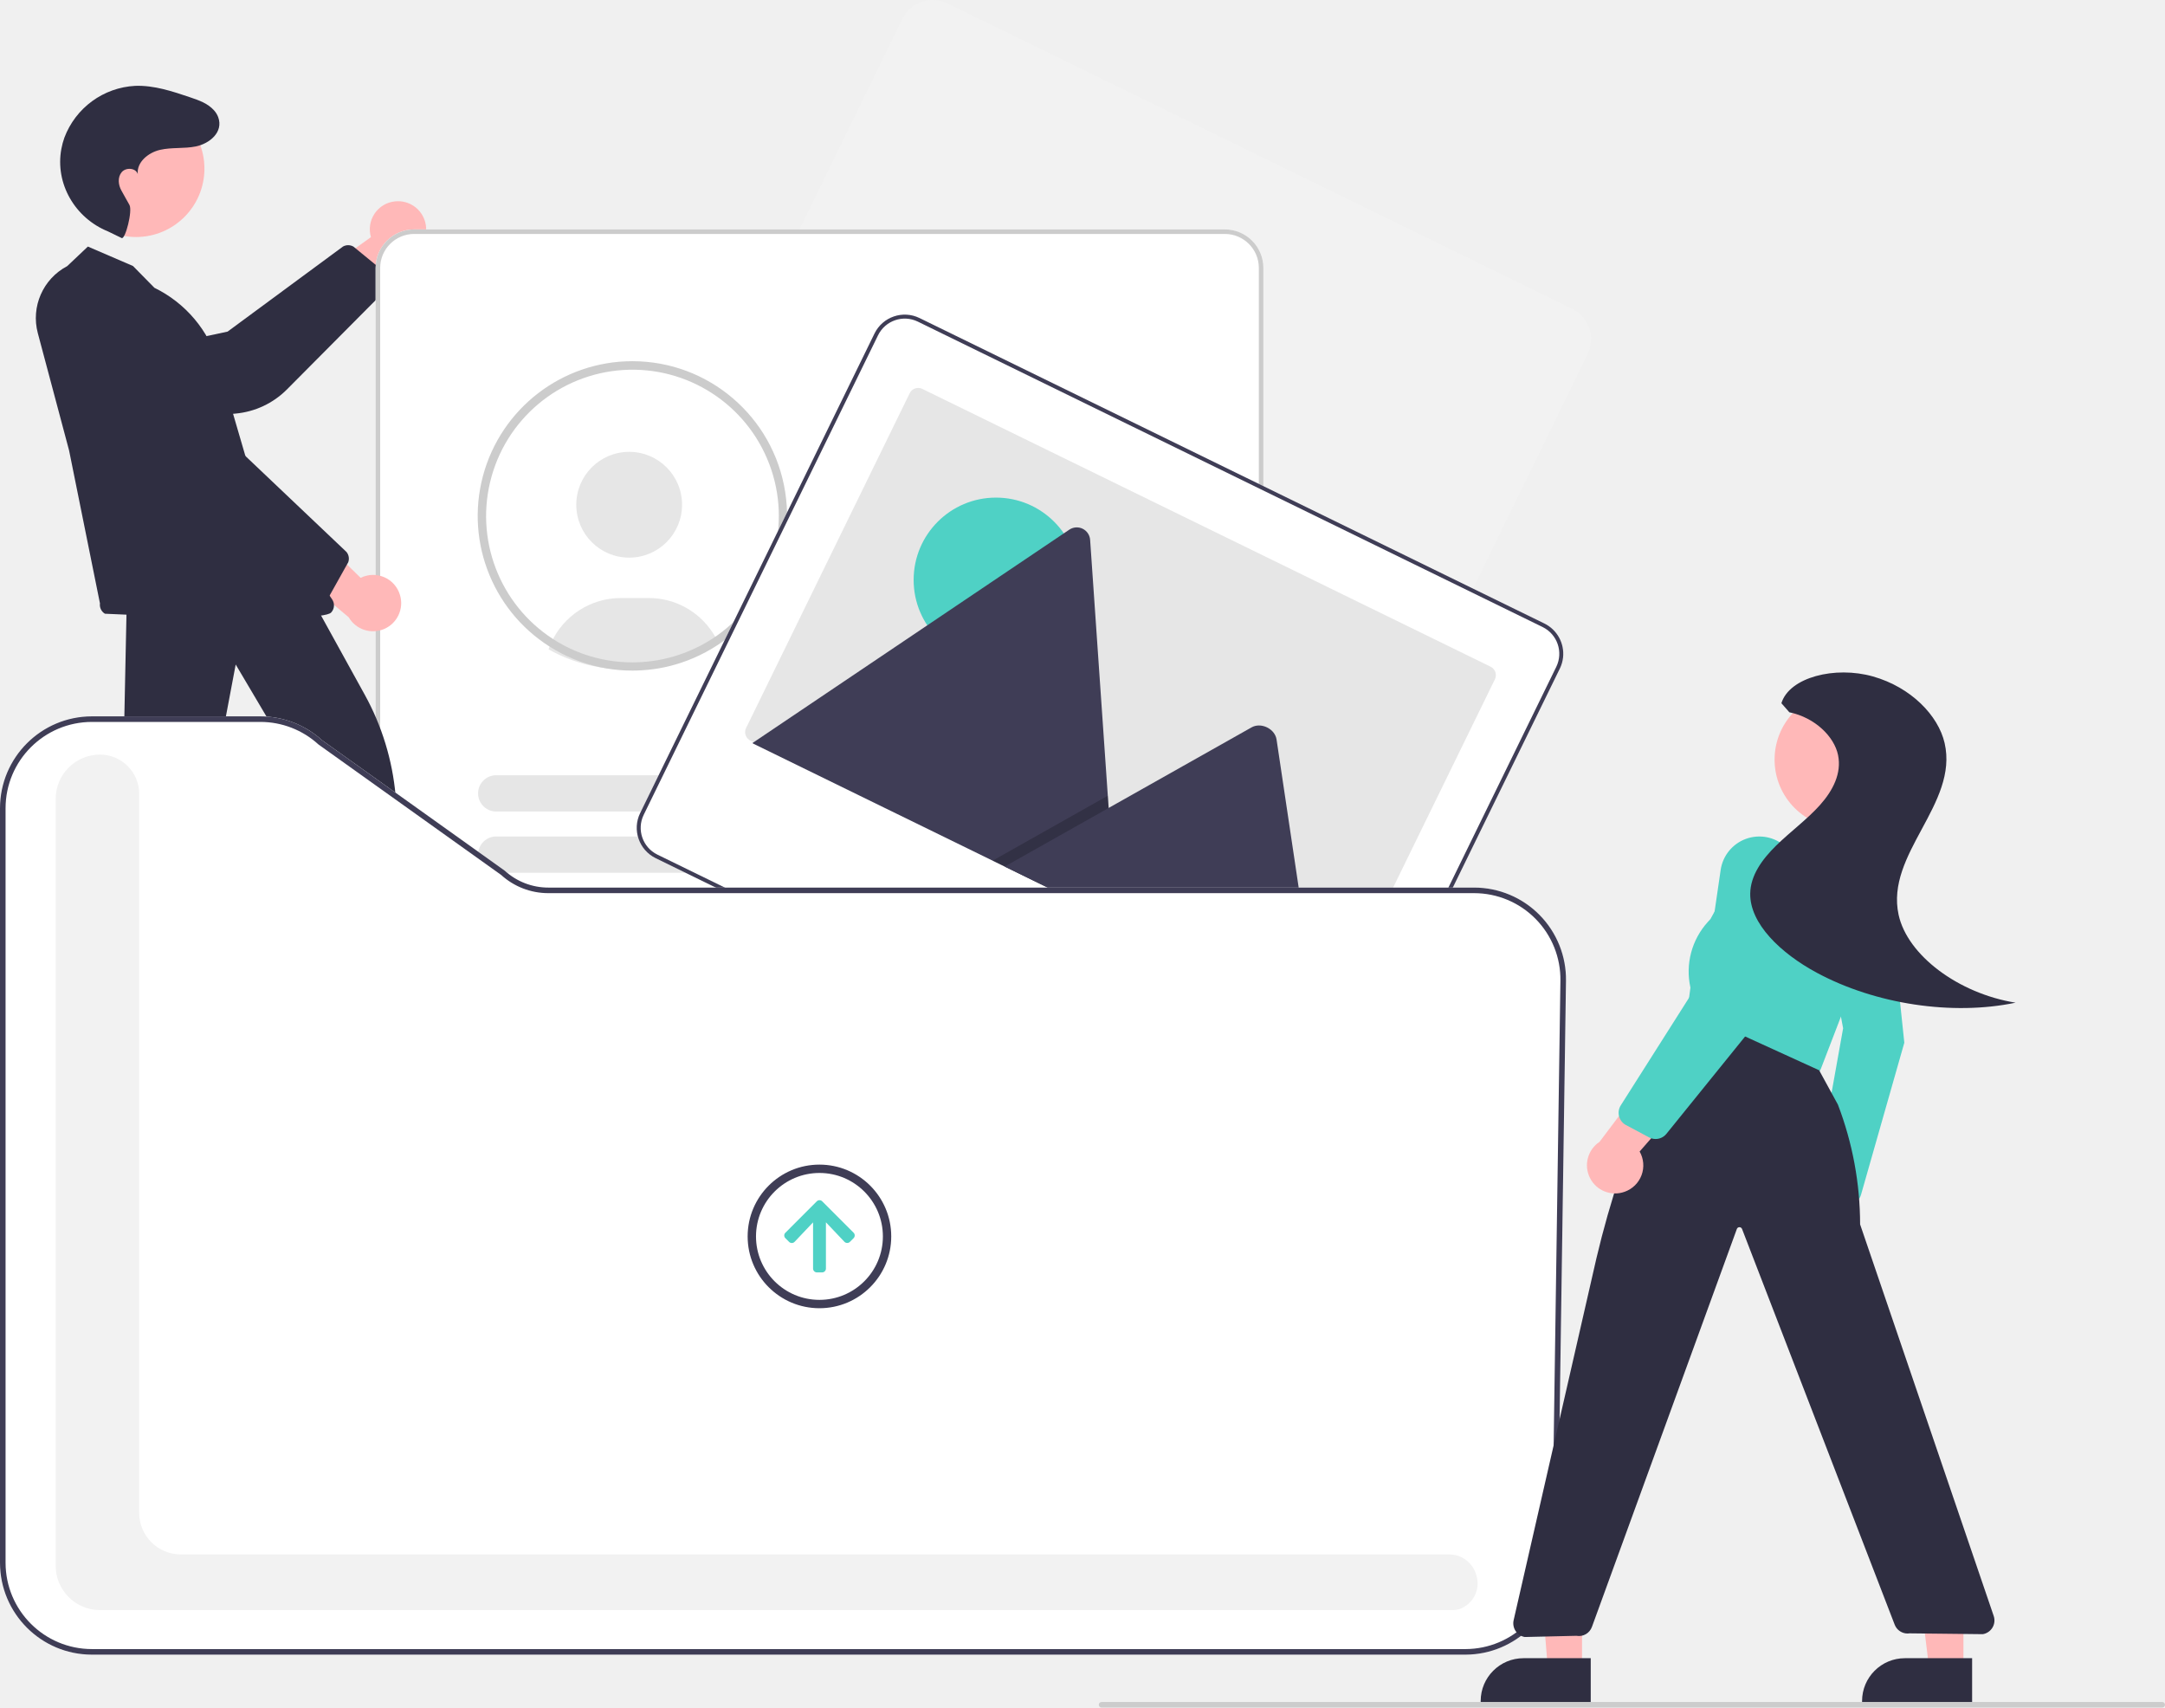
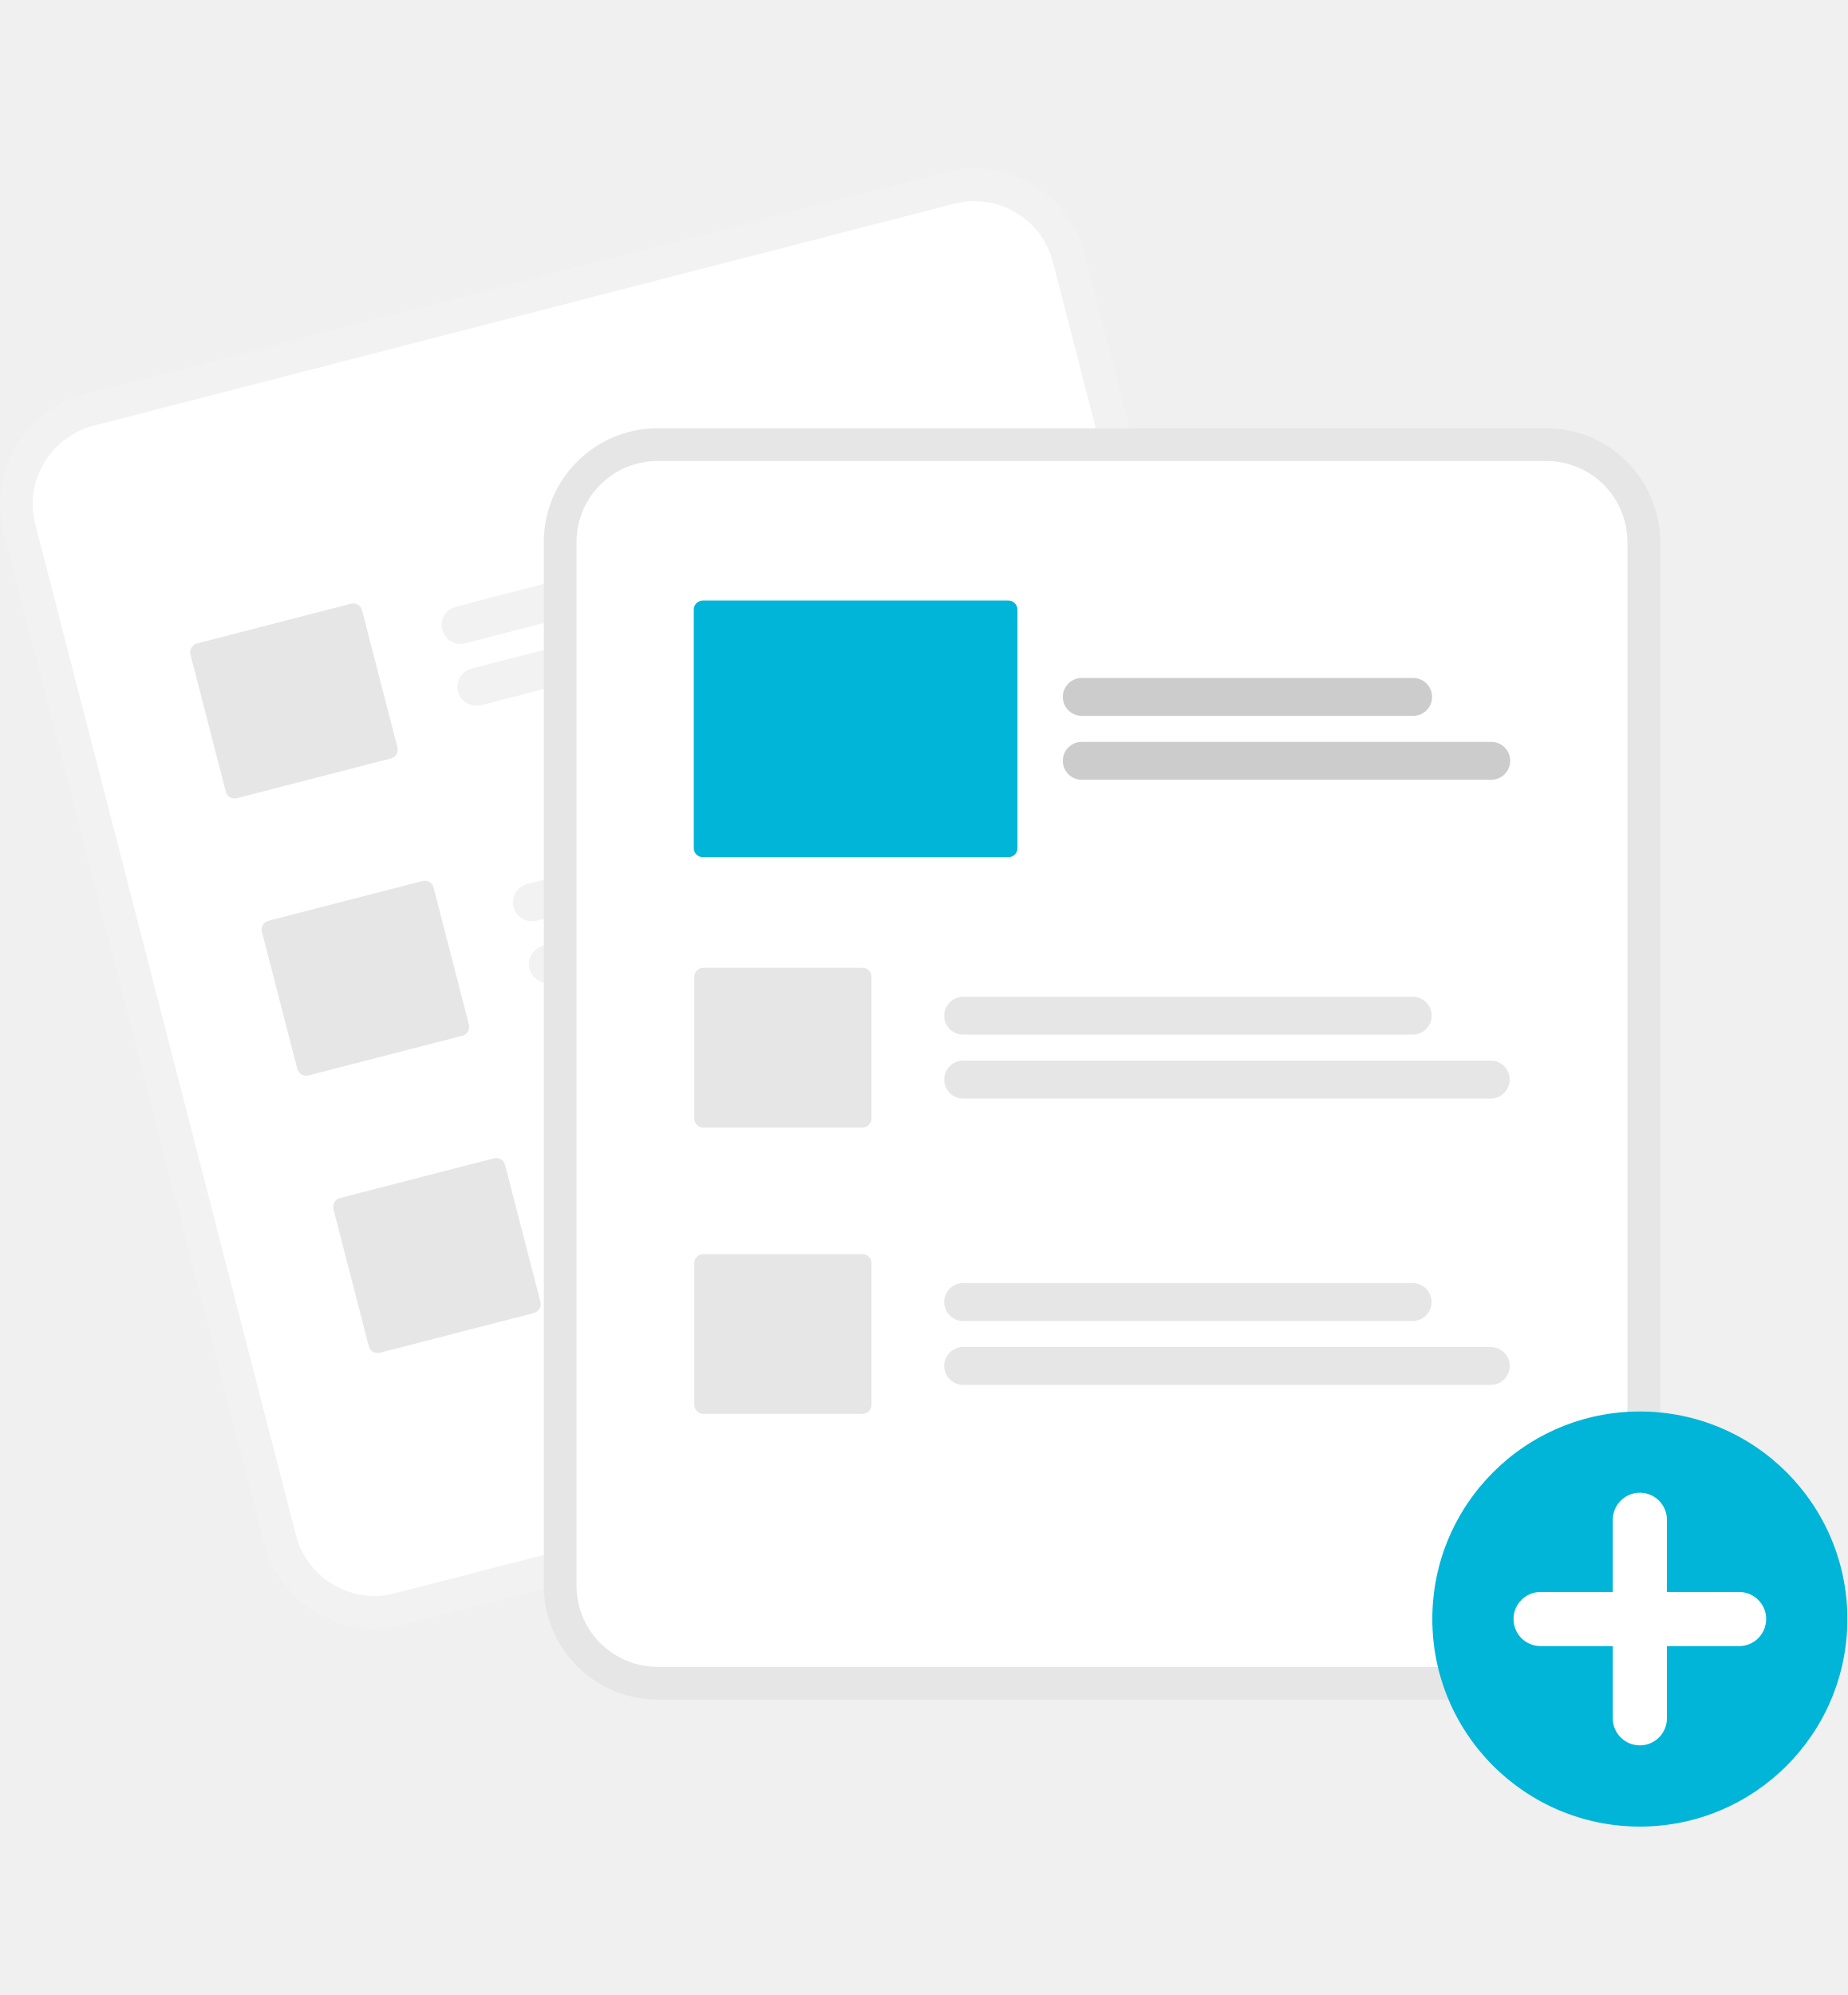
- <svg xmlns="http://www.w3.org/2000/svg" id="b340c189-66f3-4f05-9055-65c54b2ae483" data-name="Layer 1" width="777.697" height="613.285" viewBox="0 0 777.697 613.285">
-   <path d="M352.946,215.692a10.056,10.056,0,0,0-8.543,12.836l-29.075,20.776,17.331,6.669,24.953-20.752a10.11,10.11,0,0,0-4.666-19.53Z" transform="translate(-211.1516 -143.3574)" fill="#ffb8b8" />
-   <path d="M350.242,246.986l-36.064,36.287a29.896,29.896,0,0,1-18.419,8.63l-44.563,4.066a12.28,12.28,0,0,1-9.115-2.865,11.996,11.996,0,0,1,5.293-20.951l45.526-9.694,41.448-30.553a3.793,3.793,0,0,1,3.769.028l11.272,9.234a3.703,3.703,0,0,1,1.868,3.886A3.618,3.618,0,0,1,350.242,246.986Z" transform="translate(-211.1516 -143.3574)" fill="#2f2e41" />
-   <path d="M782.628,266.487a12.132,12.132,0,0,0-6.718-12.199L551.469,144.591a12.1,12.1,0,0,0-16.186,5.551l-.004.008L451.099,322.384a12.121,12.121,0,0,0,5.56,16.19L681.1,448.271a12.121,12.121,0,0,0,16.19-5.56l84.18-172.234A12.012,12.012,0,0,0,782.628,266.487Z" transform="translate(-211.1516 -143.3574)" fill="#f2f2f2" />
-   <path d="M651.142,648.761H359.917a13.845,13.845,0,0,1-13.829-13.829V239.582a13.845,13.845,0,0,1,13.829-13.829H651.142a13.845,13.845,0,0,1,13.829,13.829v395.349A13.845,13.845,0,0,1,651.142,648.761Z" transform="translate(-211.1516 -143.3574)" fill="#fff" />
-   <circle cx="226.008" cy="181.285" r="19" fill="#e6e6e6" />
-   <path d="M408.201,376.572a54.431,54.431,0,0,0,8.399,3.871l.513.178A54.767,54.767,0,0,0,435.32,383.712c1.248,0,2.449-.043,3.572-.128a54.135,54.135,0,0,0,8.123-1.12c1.468-.321,2.932-.705,4.348-1.139.343-.101.66-.2,1.007-.309a55.183,55.183,0,0,0,16.052-8.318,24.805,24.805,0,0,0-1.279-2.149,27.425,27.425,0,0,0-22.983-12.406h-10a27.516,27.516,0,0,0-25.025,16.088A24.984,24.984,0,0,0,408.201,376.572Z" transform="translate(-211.1516 -143.3574)" fill="#e6e6e6" />
-   <path d="M443.607,381.991a3.618,3.618,0,0,0-1.78.625,53.17,53.17,0,0,0,7.971-1.106Z" transform="translate(-211.1516 -143.3574)" fill="#2f2e41" />
-   <path d="M438.312,273.083a55.566,55.566,0,0,0-27.72,103.72,54.639,54.639,0,0,0,8.83,4.11l.52.18a55.258,55.258,0,0,0,18.37,3.12c1.21,0,2.42-.04,3.61-.13a54.65,54.65,0,0,0,8.19-1.13c1.51-.33,2.99-.72,4.39-1.15.34-.1.66-.2,1.01-.31a55.571,55.571,0,0,0-17.2-108.41Zm32.24,97.19a52.681,52.681,0,0,1-15.95,8.41c-.31.1-.63.2-.95.3-1.33.41-2.73.77-4.17,1.08a51.231,51.231,0,0,1-7.75,1.08c-1.13.08-2.28.12-3.42.12a52.544,52.544,0,0,1-17.39-2.95l-.49-.17a51.236,51.236,0,0,1-8.76-4.12,52.576,52.576,0,1,1,58.88-3.75Z" transform="translate(-211.1516 -143.3574)" fill="#ccc" />
-   <path d="M364.676,494.922" transform="translate(-211.1516 -143.3574)" fill="#f2f2f2" />
-   <path d="M651.142,648.761H359.917a13.845,13.845,0,0,1-13.829-13.829V239.582a13.845,13.845,0,0,1,13.829-13.829H651.142a13.845,13.845,0,0,1,13.829,13.829v395.349A13.845,13.845,0,0,1,651.142,648.761ZM359.917,227.38A12.216,12.216,0,0,0,347.715,239.582v395.349a12.216,12.216,0,0,0,12.202,12.202H651.142a12.216,12.216,0,0,0,12.202-12.202V239.582a12.216,12.216,0,0,0-12.202-12.202Z" transform="translate(-211.1516 -143.3574)" fill="#ccc" />
-   <path d="M594.764,328.433H512.358a6.519,6.519,0,1,1,0-13.039H594.764a6.519,6.519,0,1,1,0,13.039Z" transform="translate(-211.1516 -143.3574)" fill="#e6e6e6" />
-   <path d="M621.656,350.436H512.358a6.519,6.519,0,1,1,0-13.039h109.299a6.519,6.519,0,0,1,0,13.039Z" transform="translate(-211.1516 -143.3574)" fill="#e6e6e6" />
-   <path d="M594.644,434.825H389.403a6.519,6.519,0,1,1,0-13.039H594.644a6.519,6.519,0,1,1,0,13.039Z" transform="translate(-211.1516 -143.3574)" fill="#e6e6e6" />
-   <path d="M621.536,456.827H389.403a6.519,6.519,0,1,1,0-13.039H621.536a6.519,6.519,0,0,1,0,13.039Z" transform="translate(-211.1516 -143.3574)" fill="#e6e6e6" />
-   <path d="M594.644,507.398H389.403a6.519,6.519,0,1,1,0-13.039H594.644a6.519,6.519,0,1,1,0,13.039Z" transform="translate(-211.1516 -143.3574)" fill="#e6e6e6" />
-   <path d="M621.536,529.401H389.403a6.519,6.519,0,0,1,0-13.039H621.536a6.519,6.519,0,1,1,0,13.039Z" transform="translate(-211.1516 -143.3574)" fill="#e6e6e6" />
-   <path d="M594.644,579.971H389.403a6.519,6.519,0,0,1,0-13.039H594.644a6.519,6.519,0,1,1,0,13.039Z" transform="translate(-211.1516 -143.3574)" fill="#e6e6e6" />
-   <path d="M621.536,601.974H389.403a6.519,6.519,0,0,1,0-13.039H621.536a6.519,6.519,0,0,1,0,13.039Z" transform="translate(-211.1516 -143.3574)" fill="#e6e6e6" />
-   <path d="M772.628,379.487a12.132,12.132,0,0,0-6.718-12.199L541.469,257.591a12.1,12.1,0,0,0-16.186,5.551l-.004.008L441.099,435.384a12.121,12.121,0,0,0,5.56,16.19L671.1,561.271a12.121,12.121,0,0,0,16.19-5.56l84.18-172.234A12.012,12.012,0,0,0,772.628,379.487Z" transform="translate(-211.1516 -143.3574)" fill="#fff" />
-   <path d="M772.628,379.487a12.132,12.132,0,0,0-6.718-12.199L541.469,257.591a12.1,12.1,0,0,0-16.186,5.551l-.004.008L441.099,435.384a12.121,12.121,0,0,0,5.56,16.19L671.1,561.271a12.121,12.121,0,0,0,16.19-5.56l84.18-172.234A12.012,12.012,0,0,0,772.628,379.487ZM686.01,555.086a10.693,10.693,0,0,1-14.285,4.906L447.284,450.295a10.693,10.693,0,0,1-4.906-14.285l84.18-172.234a10.693,10.693,0,0,1,14.285-4.906L765.285,368.568a10.693,10.693,0,0,1,4.906,14.285Z" transform="translate(-211.1516 -143.3574)" fill="#3f3d56" />
-   <path d="M748.148,387.319,689.367,507.584a3.369,3.369,0,0,1-4.506,1.549l-0,0-204.16-99.784a2.839,2.839,0,0,1-.417-.246,3.367,3.367,0,0,1-1.131-4.262l58.78-120.265a3.369,3.369,0,0,1,4.506-1.549h0L746.6,382.811a3.369,3.369,0,0,1,1.549,4.506l0,0Z" transform="translate(-211.1516 -143.3574)" fill="#e6e6e6" />
-   <circle cx="357.759" cy="208.287" r="29.567" fill="#4fd1c5" />
-   <path d="M612.202,474.217,481.888,410.526a2.954,2.954,0,0,1-.468-.277l113.81-76.633a4.803,4.803,0,0,1,7.512,3.671l6.348,91.858.306,4.397Z" transform="translate(-211.1516 -143.3574)" fill="#3f3d56" />
-   <polygon points="401.05 330.86 356.558 309.114 393.905 288.064 396.594 286.548 397.938 285.789 398.244 290.185 401.05 330.86" opacity="0.2" style="isolation:isolate" />
-   <path d="M684.759,509.68,572.049,454.592l37.347-21.05,2.689-1.517L660.752,404.592c3.19-1.798,7.761.227,8.798,3.667a5.718,5.718,0,0,1,.16.711Z" transform="translate(-211.1516 -143.3574)" fill="#3f3d56" />
-   <polygon points="125.844 376.82 138.103 376.819 143.936 329.531 125.841 329.532 125.844 376.82" fill="#ffb8b8" />
-   <path d="M333.868,516.175l24.144-.001h.001a15.386,15.386,0,0,1,15.386,15.386v.5l-39.531.001Z" transform="translate(-211.1516 -143.3574)" fill="#2f2e41" />
-   <polygon points="30.551 369.014 43.253 371.498 58.881 323.688 40.135 320.021 30.551 369.014" fill="#ffb8b8" />
-   <path d="M239.274,507.59l25.014,4.893.001 0a16.243,16.243,0,0,1,12.822,19.06l-.101.518L236.055,524.05Z" transform="translate(-211.1516 -143.3574)" fill="#2f2e41" />
-   <path d="M354.832,357.056a10.056,10.056,0,0,0-14.136-6.159l-25.554-24.979L311.616,344.15l24.807,20.926a10.11,10.11,0,0,0,18.409-8.019Z" transform="translate(-211.1516 -143.3574)" fill="#ffb8b8" />
-   <circle cx="48.871" cy="60.566" r="24.561" fill="#ffb8b8" />
-   <path d="M254.865,228.86c1.305.571,3.977-9.827,2.78-11.907-1.78-3.093-1.675-3.071-2.857-5.117s-1.446-4.847.084-6.648,5.072-1.562,5.77.696c-.449-4.288,3.792-7.735,7.993-8.703s8.632-.367,12.857-1.229c4.902-1,10.003-5.11,8.047-10.501a7.593,7.593,0,0,0-1.481-2.434c-2.26-2.541-5.421-3.626-8.512-4.675-6.43-2.182-13.036-4.392-19.822-4.151a28.798,28.798,0,0,0-25.446,18.609,26.156,26.156,0,0,0-1.083,4.025c-2.329,12.524,4.944,24.878,16.756,29.647Z" transform="translate(-211.1516 -143.3574)" fill="#2f2e41" />
-   <path d="M248.835,363.784a3.754,3.754,0,0,1-1.778-3.717l-11.083-54.901-11.234-42.135h0A21.074,21.074,0,0,1,235.291,238.94l7.427-7.027,16.202,6.98,7.699,7.828a44.027,44.027,0,0,1,22.993,27.261L301.961,316.237,330.478,358.664a3.773,3.773,0,0,1-.369,4.68C326.142,367.611,248.835,363.784,248.835,363.784Z" transform="translate(-211.1516 -143.3574)" fill="#2f2e41" />
-   <path d="M323.548,359.884l-42.051-29.14A29.896,29.896,0,0,1,269.77,314.124L257.95,270.965a12.28,12.28,0,0,1,1.221-9.477,11.996,11.996,0,0,1,21.554,1.536l17.53,43.12,37.35,35.446a3.793,3.793,0,0,1,.634,3.716l-7.113,12.717a3.703,3.703,0,0,1-3.499,2.521A3.618,3.618,0,0,1,323.548,359.884Z" transform="translate(-211.1516 -143.3574)" fill="#2f2e41" />
-   <path d="M236.188,505.053a3.744,3.744,0,0,1-.448-3.423l19.454-70.72,1.438-69.295,65.486-4.491.318-.021,19.724,35.749a91.977,91.977,0,0,1,11.1,36.235l6.5,71.23a3.716,3.716,0,0,1-3.251,4.064l-19.746,1.878a3.674,3.674,0,0,1-4.079-3.111l-8.018-72.383-28.85-48.745-9.684,51.318L266.071,504.207a3.719,3.719,0,0,1-3.458,2.426l-23.4.01A3.639,3.639,0,0,1,236.188,505.053Z" transform="translate(-211.1516 -143.3574)" fill="#2f2e41" />
-   <path d="M737.616,737.643H244.152a33.037,33.037,0,0,1-33-33v-271a33.037,33.037,0,0,1,33-33h60.503a32.925,32.925,0,0,1,22.195,8.58l65.612,46.851a23.182,23.182,0,0,0,15.659,6.069H740.68A33,33,0,0,1,773.677,495.625l-3.064,209.5A33.138,33.138,0,0,1,737.616,737.643Z" transform="translate(-211.1516 -143.3574)" fill="#fff" />
-   <path d="M733.232,721.643H247.071a15.938,15.938,0,0,1-15.919-15.919V430.292A15.938,15.938,0,0,1,247.071,414.373a14.096,14.096,0,0,1,14.081,14.081v258.27A14.936,14.936,0,0,0,276.071,701.643H731.59a10.125,10.125,0,0,1,9.915,7.587,9.72,9.72,0,0,1-4.307,11.185A7.595,7.595,0,0,1,733.232,721.643Z" transform="translate(-211.1516 -143.3574)" fill="#f2f2f2" />
-   <path d="M494.576,589.37l-1.28-1.28a1.37,1.37,0,0,1-.064-1.936q.031-.033.064-.064l11.23-11.24a1.37,1.37,0,0,1,1.936-.064q.033.031.064.064l11.23,11.23a1.39,1.39,0,0,1,.035,1.965l-.035.035-1.28,1.28a1.39,1.39,0,0,1-1.965.035l-.035-.035-6.64-7v16.61a1.38,1.38,0,0,1-1.37,1.39l-.01 0h-1.85a1.39,1.39,0,0,1-1.39-1.39h0V582.38l-6.64,7a1.39,1.39,0,0,1-1.966.025Z" transform="translate(-211.1516 -143.3574)" fill="#4fd1c5" />
-   <path d="M505.506,564.64a22.79,22.79,0,1,1-22.79,22.79h0a22.81,22.81,0,0,1,22.79-22.79m0-3a25.79,25.79,0,1,0,25.79,25.79h0A25.79,25.79,0,0,0,505.506,561.64Z" transform="translate(-211.1516 -143.3574)" fill="#3f3d56" />
-   <path d="M737.616,737.643H244.152a33.037,33.037,0,0,1-33-33v-271a33.037,33.037,0,0,1,33-33h60.503a32.925,32.925,0,0,1,22.195,8.58l65.612,46.851a23.182,23.182,0,0,0,15.659,6.069H740.68A33,33,0,0,1,773.677,495.625l-3.064,209.5A33.138,33.138,0,0,1,737.616,737.643Zm-493.465-335a31.035,31.035,0,0,0-31,31v271a31.035,31.035,0,0,0,31,31h493.465a31.13,31.13,0,0,0,30.997-30.547l3.064-209.5a31,31,0,0,0-30.997-31.453H408.12a25.179,25.179,0,0,1-16.962-6.551l-65.611-46.851a30.931,30.931,0,0,0-20.892-8.098Z" transform="translate(-211.1516 -143.3574)" fill="#3f3d56" />
-   <polygon points="568.285 599.561 556.025 599.561 552.193 552.273 568.287 552.274 568.285 599.561" fill="#ffb8b8" />
-   <path d="M782.563,754.803l-39.531-.001v-.5a15.386,15.386,0,0,1,15.386-15.386h.001l24.144.001Z" transform="translate(-211.1516 -143.3574)" fill="#2f2e41" />
-   <polygon points="705.285 599.561 693.025 599.561 687.193 552.273 705.287 552.274 705.285 599.561" fill="#ffb8b8" />
-   <path d="M919.563,754.803l-39.531-.001v-.5a15.386,15.386,0,0,1,15.386-15.386h.001l24.144.001Z" transform="translate(-211.1516 -143.3574)" fill="#2f2e41" />
-   <path d="M876.125,596.733a11.291,11.291,0,0,0,.291-14.301,9.299,9.299,0,0,0-1.071-1.091l9.234-34.092-15.39,5.106-6.409,31.591a11.372,11.372,0,0,0,1.017,12.449A7.899,7.899,0,0,0,876.125,596.733Z" transform="translate(-211.1516 -143.3574)" fill="#ffb8b8" />
-   <path d="M875.533,575.762a3.909,3.909,0,0,1-.576-.043l-8.02-1.209a4.343,4.343,0,0,1-3.013-2.087,5.603,5.603,0,0,1-.703-3.873l10.005-55.882-6.786-35.901c-1.308-6.909,2.067-13.887,7.851-16.232a10.728,10.728,0,0,1,10.493,1.344,14.317,14.317,0,0,1,5.621,10.208l4.802,45.776-.057.199L879.695,572.311A4.476,4.476,0,0,1,875.533,575.762Z" transform="translate(-211.1516 -143.3574)" fill="#4fd1c5" />
-   <circle cx="662.013" cy="272.831" r="24.561" fill="#ffb8b8" />
-   <path d="M860.59,530.359a4.971,4.971,0,0,1-1.789-.333l-38.821-14.932a4.983,4.983,0,0,1-3.161-5.328l1.559-11.693a26.501,26.501,0,0,1,6.25-23.59l.945-1.04,11.485-20.944a12.26,12.26,0,0,1,16.731-4.808l20.282,11.334a12.238,12.238,0,0,1,5.65,6.825,37.406,37.406,0,0,1-.573,25.196L865.262,527.154A5.035,5.035,0,0,1,860.59,530.359Z" transform="translate(-211.1516 -143.3574)" fill="#4fd1c5" />
-   <path d="M758.852,731.308l-.053-.01a5.001,5.001,0,0,1-3.922-6.06l29.749-130.04a350.679,350.679,0,0,1,20.102-60.146l12.656-28.856,47.226,21.56,6.743,12.333a120.697,120.697,0,0,1,7.976,43.022l47.987,140.632a5,5,0,0,1-3.91,6.546l-26.269-.297a4.045,4.045,0,0,1-.751.063,4.967,4.967,0,0,1-4.621-3.135l-54.854-142.186a1.006,1.006,0,0,0-.962-.62.971.971,0,0,0-.903.657l-52.048,142.894a4.976,4.976,0,0,1-5.588,3.21Z" transform="translate(-211.1516 -143.3574)" fill="#2f2e41" />
-   <path d="M794.765,571.392a10.056,10.056,0,0,0,5.365-14.456l23.523-26.901-18.399-2.509-19.517,25.93a10.11,10.11,0,0,0,9.028,17.935Z" transform="translate(-211.1516 -143.3574)" fill="#ffb8b8" />
-   <path d="M805.854,552.442a5.009,5.009,0,0,1-2.348-.586l-8.278-4.415a5.001,5.001,0,0,1-1.869-7.091l30.574-48.177,5.302-36.356a14.035,14.035,0,1,1,27.521,5.356l-10.946,44.811-36.063,44.604A4.984,4.984,0,0,1,805.854,552.442Z" transform="translate(-211.1516 -143.3574)" fill="#4fd1c5" />
-   <path d="M851.057,395.924c2.841-9.316,19.255-13.473,32.898-9.607s23.444,14,25.726,23.909c5.052,21.942-21.3,39.751-16.525,61.695,3.159,14.519,21.436,28.246,42.02,31.562-22.685,4.746-50.373.574-71.41-10.759-13.093-7.054-24.077-17.699-23.911-28.435.1-6.501,4.236-12.249,9.293-17.216s11.111-9.381,15.752-14.565,7.857-11.391,6.502-17.972-8.235-13.443-17.494-15.358Z" transform="translate(-211.1516 -143.3574)" fill="#2f2e41" />
-   <path d="M987.848,756.643h-381a1,1,0,0,1,0-2h381a1,1,0,0,1,0,2Z" transform="translate(-211.1516 -143.3574)" fill="#ccc" />
+ <svg xmlns="http://www.w3.org/2000/svg" id="a14aeead-7a51-49c7-9dde-c662f5733ecb" data-name="Layer 1" width="650" height="701.88" viewBox="0 0 782.044 701.88">
+   <path d="M609.488,100.59l-25.446,6.562L270.537,187.999,245.091,194.561A48.179,48.179,0,0,0,210.508,253.179L320.849,681.056a48.179,48.179,0,0,0,58.618,34.583l.066-.017,364.265-93.937.066-.017a48.179,48.179,0,0,0,34.583-58.618l-110.341-427.877A48.179,48.179,0,0,0,609.488,100.59Z" transform="translate(-208.9778 -99.05999)" fill="#f2f2f2" />
+   <path d="M612.948,114.005l-30.139,7.772L278.69,200.204l-30.139,7.772a34.309,34.309,0,0,0-24.628,41.743l110.341,427.877a34.309,34.309,0,0,0,41.743,24.627l.066-.017,364.265-93.937.066-.017a34.309,34.309,0,0,0,24.627-41.743l-110.341-427.877A34.309,34.309,0,0,0,612.948,114.005Z" transform="translate(-208.9778 -99.05999)" fill="#fff" />
+   <path d="M590.19,252.563,405.917,300.084a8.014,8.014,0,0,1-4.002-15.52l184.273-47.52A8.014,8.014,0,0,1,590.19,252.563Z" transform="translate(-208.9778 -99.05999)" fill="#f2f2f2" />
+   <path d="M628.955,270.499,412.671,326.274a8.014,8.014,0,1,1-4.002-15.52l216.284-55.775a8.014,8.014,0,0,1,4.002,15.52Z" transform="translate(-208.9778 -99.05999)" fill="#f2f2f2" />
+   <path d="M620.458,369.937l-184.273,47.52a8.014,8.014,0,1,1-4.002-15.52l184.273-47.52a8.014,8.014,0,1,1,4.002,15.52Z" transform="translate(-208.9778 -99.05999)" fill="#f2f2f2" />
+   <path d="M659.223,387.873l-216.284,55.775a8.014,8.014,0,1,1-4.002-15.52l216.284-55.775a8.014,8.014,0,0,1,4.002,15.52Z" transform="translate(-208.9778 -99.05999)" fill="#f2f2f2" />
+   <path d="M650.727,487.31l-184.273,47.52a8.014,8.014,0,0,1-4.002-15.52l184.273-47.52a8.014,8.014,0,0,1,4.002,15.52Z" transform="translate(-208.9778 -99.05999)" fill="#f2f2f2" />
+   <path d="M689.492,505.246l-216.284,55.775a8.014,8.014,0,1,1-4.002-15.52l216.284-55.775a8.014,8.014,0,0,1,4.002,15.52Z" transform="translate(-208.9778 -99.05999)" fill="#f2f2f2" />
+   <path d="M374.459,348.809l-65.212,16.817a3.847,3.847,0,0,1-4.681-2.761L289.596,304.816a3.847,3.847,0,0,1,2.761-4.681l65.212-16.817a3.847,3.847,0,0,1,4.681,2.761l14.969,58.048A3.847,3.847,0,0,1,374.459,348.809Z" transform="translate(-208.9778 -99.05999)" fill="#e6e6e6" />
+   <path d="M404.727,466.182l-65.212,16.817a3.847,3.847,0,0,1-4.681-2.761l-14.969-58.048A3.847,3.847,0,0,1,322.626,417.509l65.212-16.817a3.847,3.847,0,0,1,4.681,2.761l14.969,58.048A3.847,3.847,0,0,1,404.727,466.182Z" transform="translate(-208.9778 -99.05999)" fill="#e6e6e6" />
+   <path d="M434.995,583.556l-65.212,16.817a3.847,3.847,0,0,1-4.681-2.761l-14.969-58.048a3.847,3.847,0,0,1,2.761-4.681l65.212-16.817a3.847,3.847,0,0,1,4.681,2.761l14.969,58.048A3.847,3.847,0,0,1,434.995,583.556Z" transform="translate(-208.9778 -99.05999)" fill="#e6e6e6" />
+   <path d="M863.636,209.052H487.318a48.179,48.179,0,0,0-48.125,48.125V699.053a48.179,48.179,0,0,0,48.125,48.125H863.636a48.179,48.179,0,0,0,48.125-48.125V257.177A48.179,48.179,0,0,0,863.636,209.052Z" transform="translate(-208.9778 -99.05999)" fill="#e6e6e6" />
+   <path d="M863.637,222.906H487.318a34.309,34.309,0,0,0-34.271,34.271V699.053a34.309,34.309,0,0,0,34.271,34.271H863.637a34.309,34.309,0,0,0,34.271-34.271V257.177A34.309,34.309,0,0,0,863.637,222.906Z" transform="translate(-208.9778 -99.05999)" fill="#fff" />
+   <circle cx="694.194" cy="614.03" r="87.85" fill="#00b5d8" />
+   <path d="M945.187,701.631H914.631V671.074a11.459,11.459,0,0,0-22.918,0v30.557H861.156a11.459,11.459,0,0,0,0,22.918h30.557V755.105a11.459,11.459,0,1,0,22.918,0V724.548h30.557a11.459,11.459,0,0,0,0-22.918Z" transform="translate(-208.9778 -99.05999)" fill="#fff" />
+   <path d="M807.001,465.716H616.699a8.014,8.014,0,1,1,0-16.028H807.001a8.014,8.014,0,0,1,0,16.028Z" transform="translate(-208.9778 -99.05999)" fill="#e6e6e6" />
+   <path d="M840.059,492.763H616.699a8.014,8.014,0,1,1,0-16.028H840.059a8.014,8.014,0,1,1,0,16.028Z" transform="translate(-208.9778 -99.05999)" fill="#e6e6e6" />
+   <path d="M807.001,586.929H616.699a8.014,8.014,0,1,1,0-16.028H807.001a8.014,8.014,0,0,1,0,16.028Z" transform="translate(-208.9778 -99.05999)" fill="#e6e6e6" />
+   <path d="M840.059,613.977H616.699a8.014,8.014,0,1,1,0-16.028H840.059a8.014,8.014,0,1,1,0,16.028Z" transform="translate(-208.9778 -99.05999)" fill="#e6e6e6" />
+   <path d="M574.07,505.042H506.724a3.847,3.847,0,0,1-3.843-3.843V441.252a3.847,3.847,0,0,1,3.843-3.843h67.346a3.847,3.847,0,0,1,3.843,3.843v59.947A3.847,3.847,0,0,1,574.07,505.042Z" transform="translate(-208.9778 -99.05999)" fill="#e6e6e6" />
+   <path d="M574.07,626.255H506.724a3.847,3.847,0,0,1-3.843-3.843V562.465a3.847,3.847,0,0,1,3.843-3.843h67.346a3.847,3.847,0,0,1,3.843,3.843v59.947A3.847,3.847,0,0,1,574.07,626.255Z" transform="translate(-208.9778 -99.05999)" fill="#e6e6e6" />
+   <path d="M807.212,330.781H666.91a8.014,8.014,0,0,1,0-16.028H807.212a8.014,8.014,0,0,1,0,16.028Z" transform="translate(-208.9778 -99.05999)" fill="#ccc" />
+   <path d="M840.27,357.829H666.91a8.014,8.014,0,1,1,0-16.028h173.36a8.014,8.014,0,0,1,0,16.028Z" transform="translate(-208.9778 -99.05999)" fill="#ccc" />
+   <path d="M635.859,390.607H506.513a3.847,3.847,0,0,1-3.843-3.843V285.817a3.847,3.847,0,0,1,3.843-3.843H635.859a3.847,3.847,0,0,1,3.843,3.843V386.764A3.847,3.847,0,0,1,635.859,390.607Z" transform="translate(-208.9778 -99.05999)" fill="#00b5d8" />
</svg>
